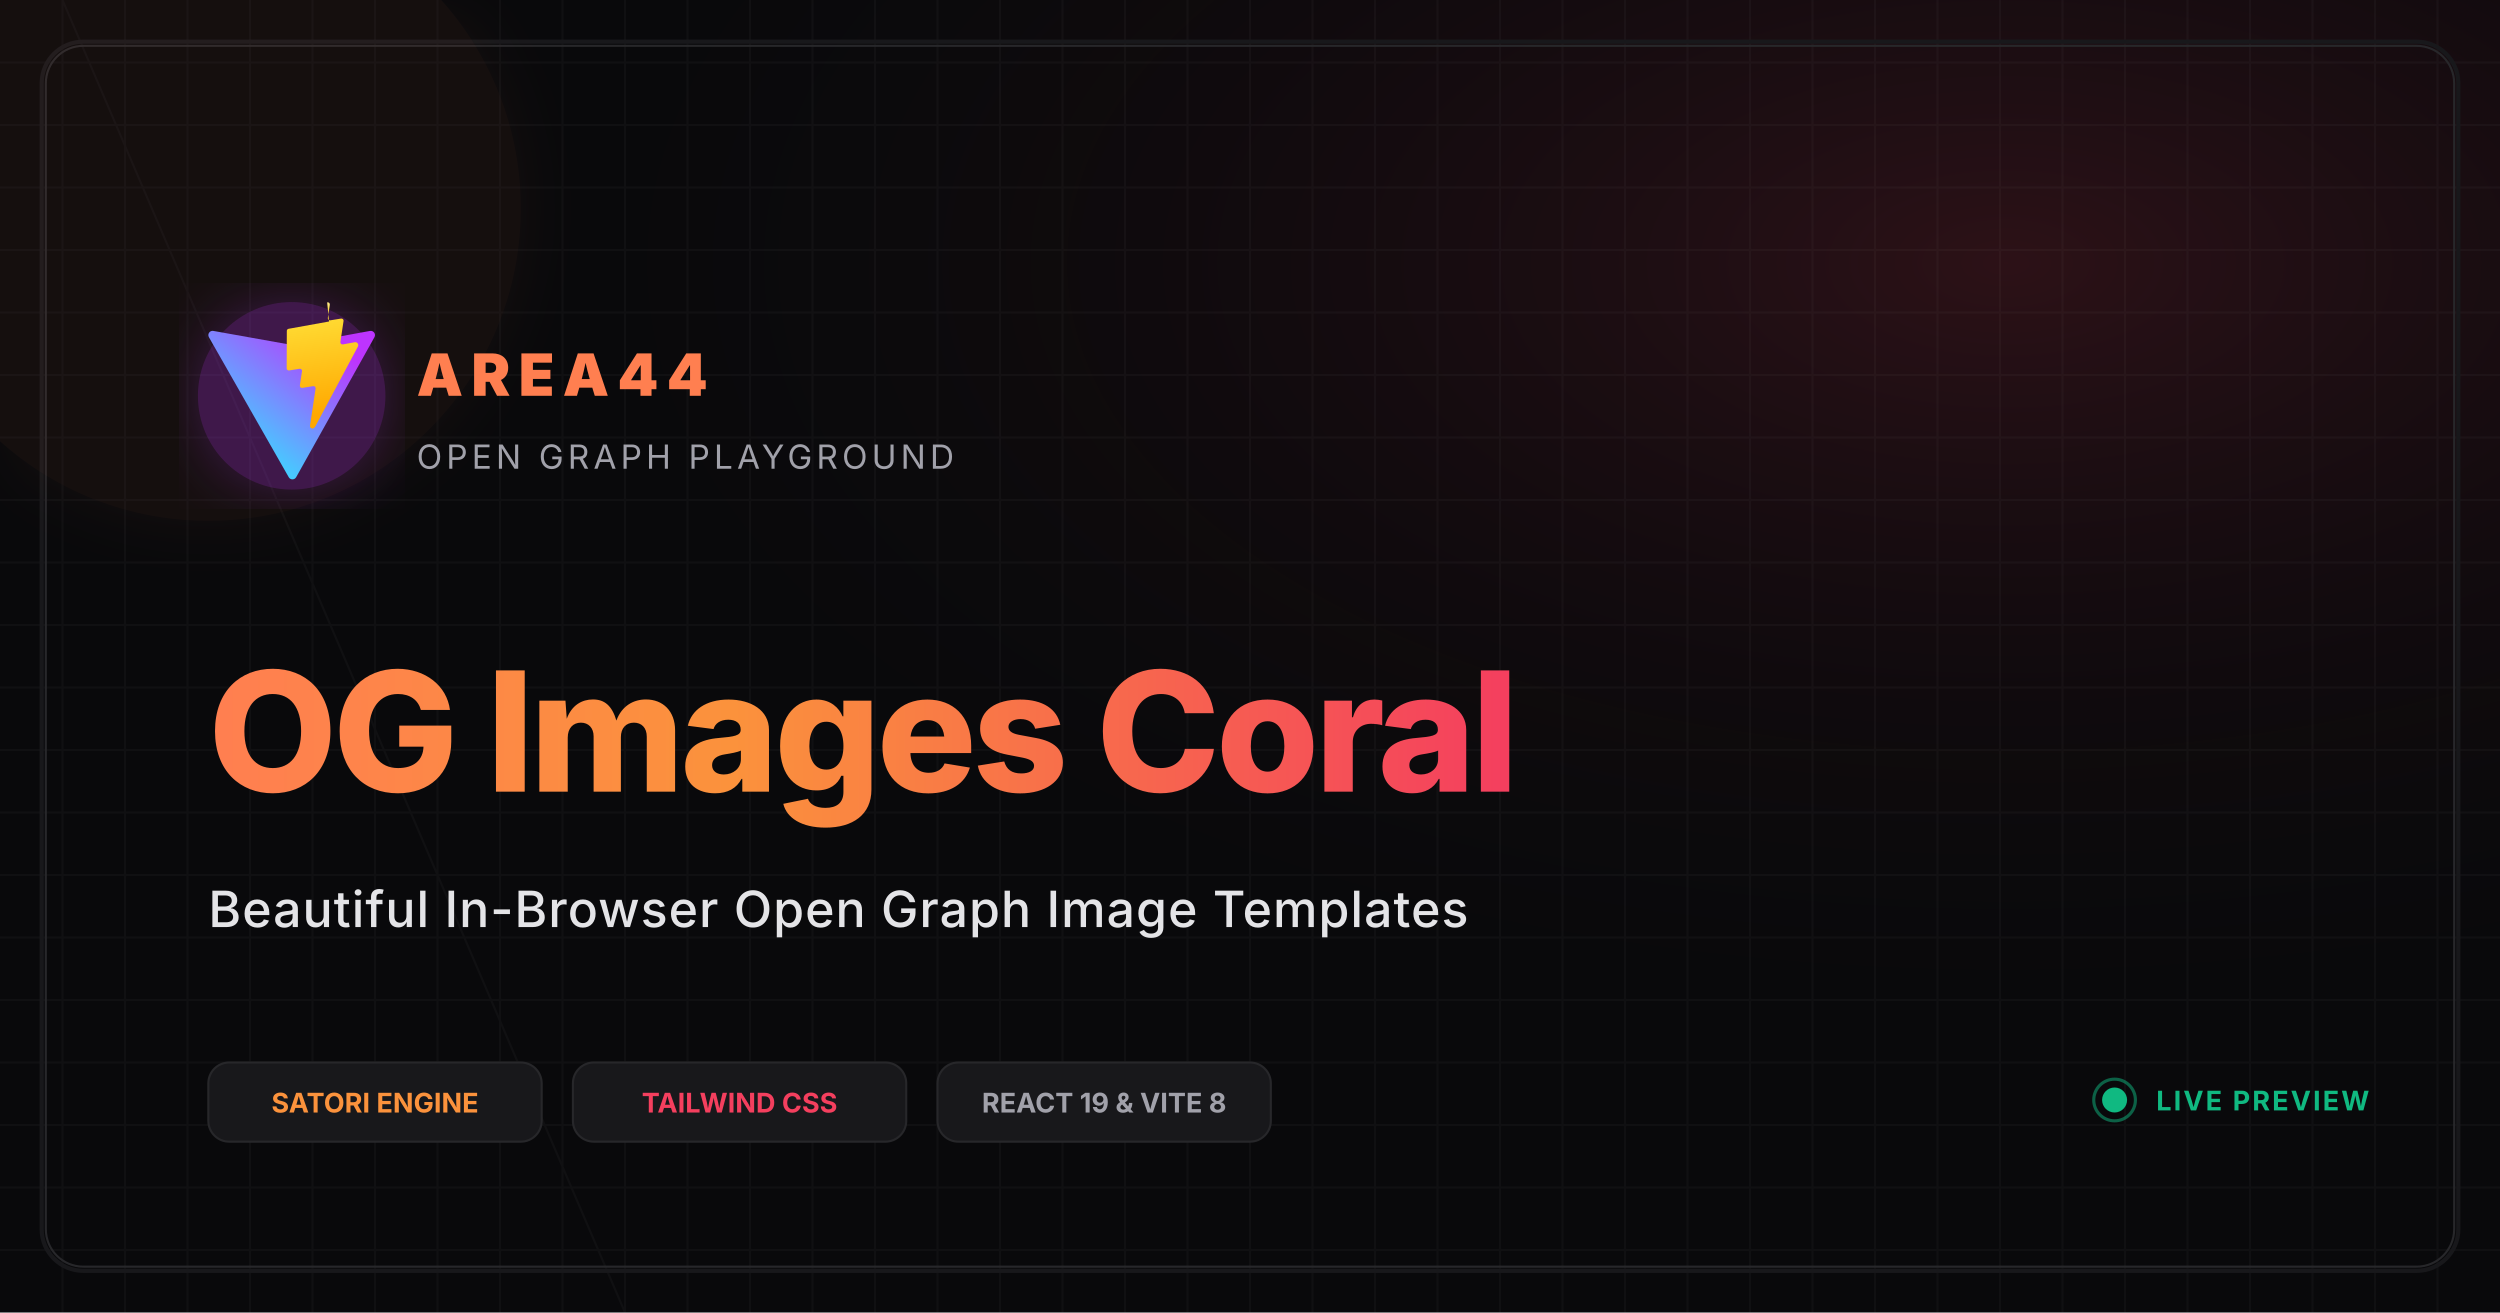
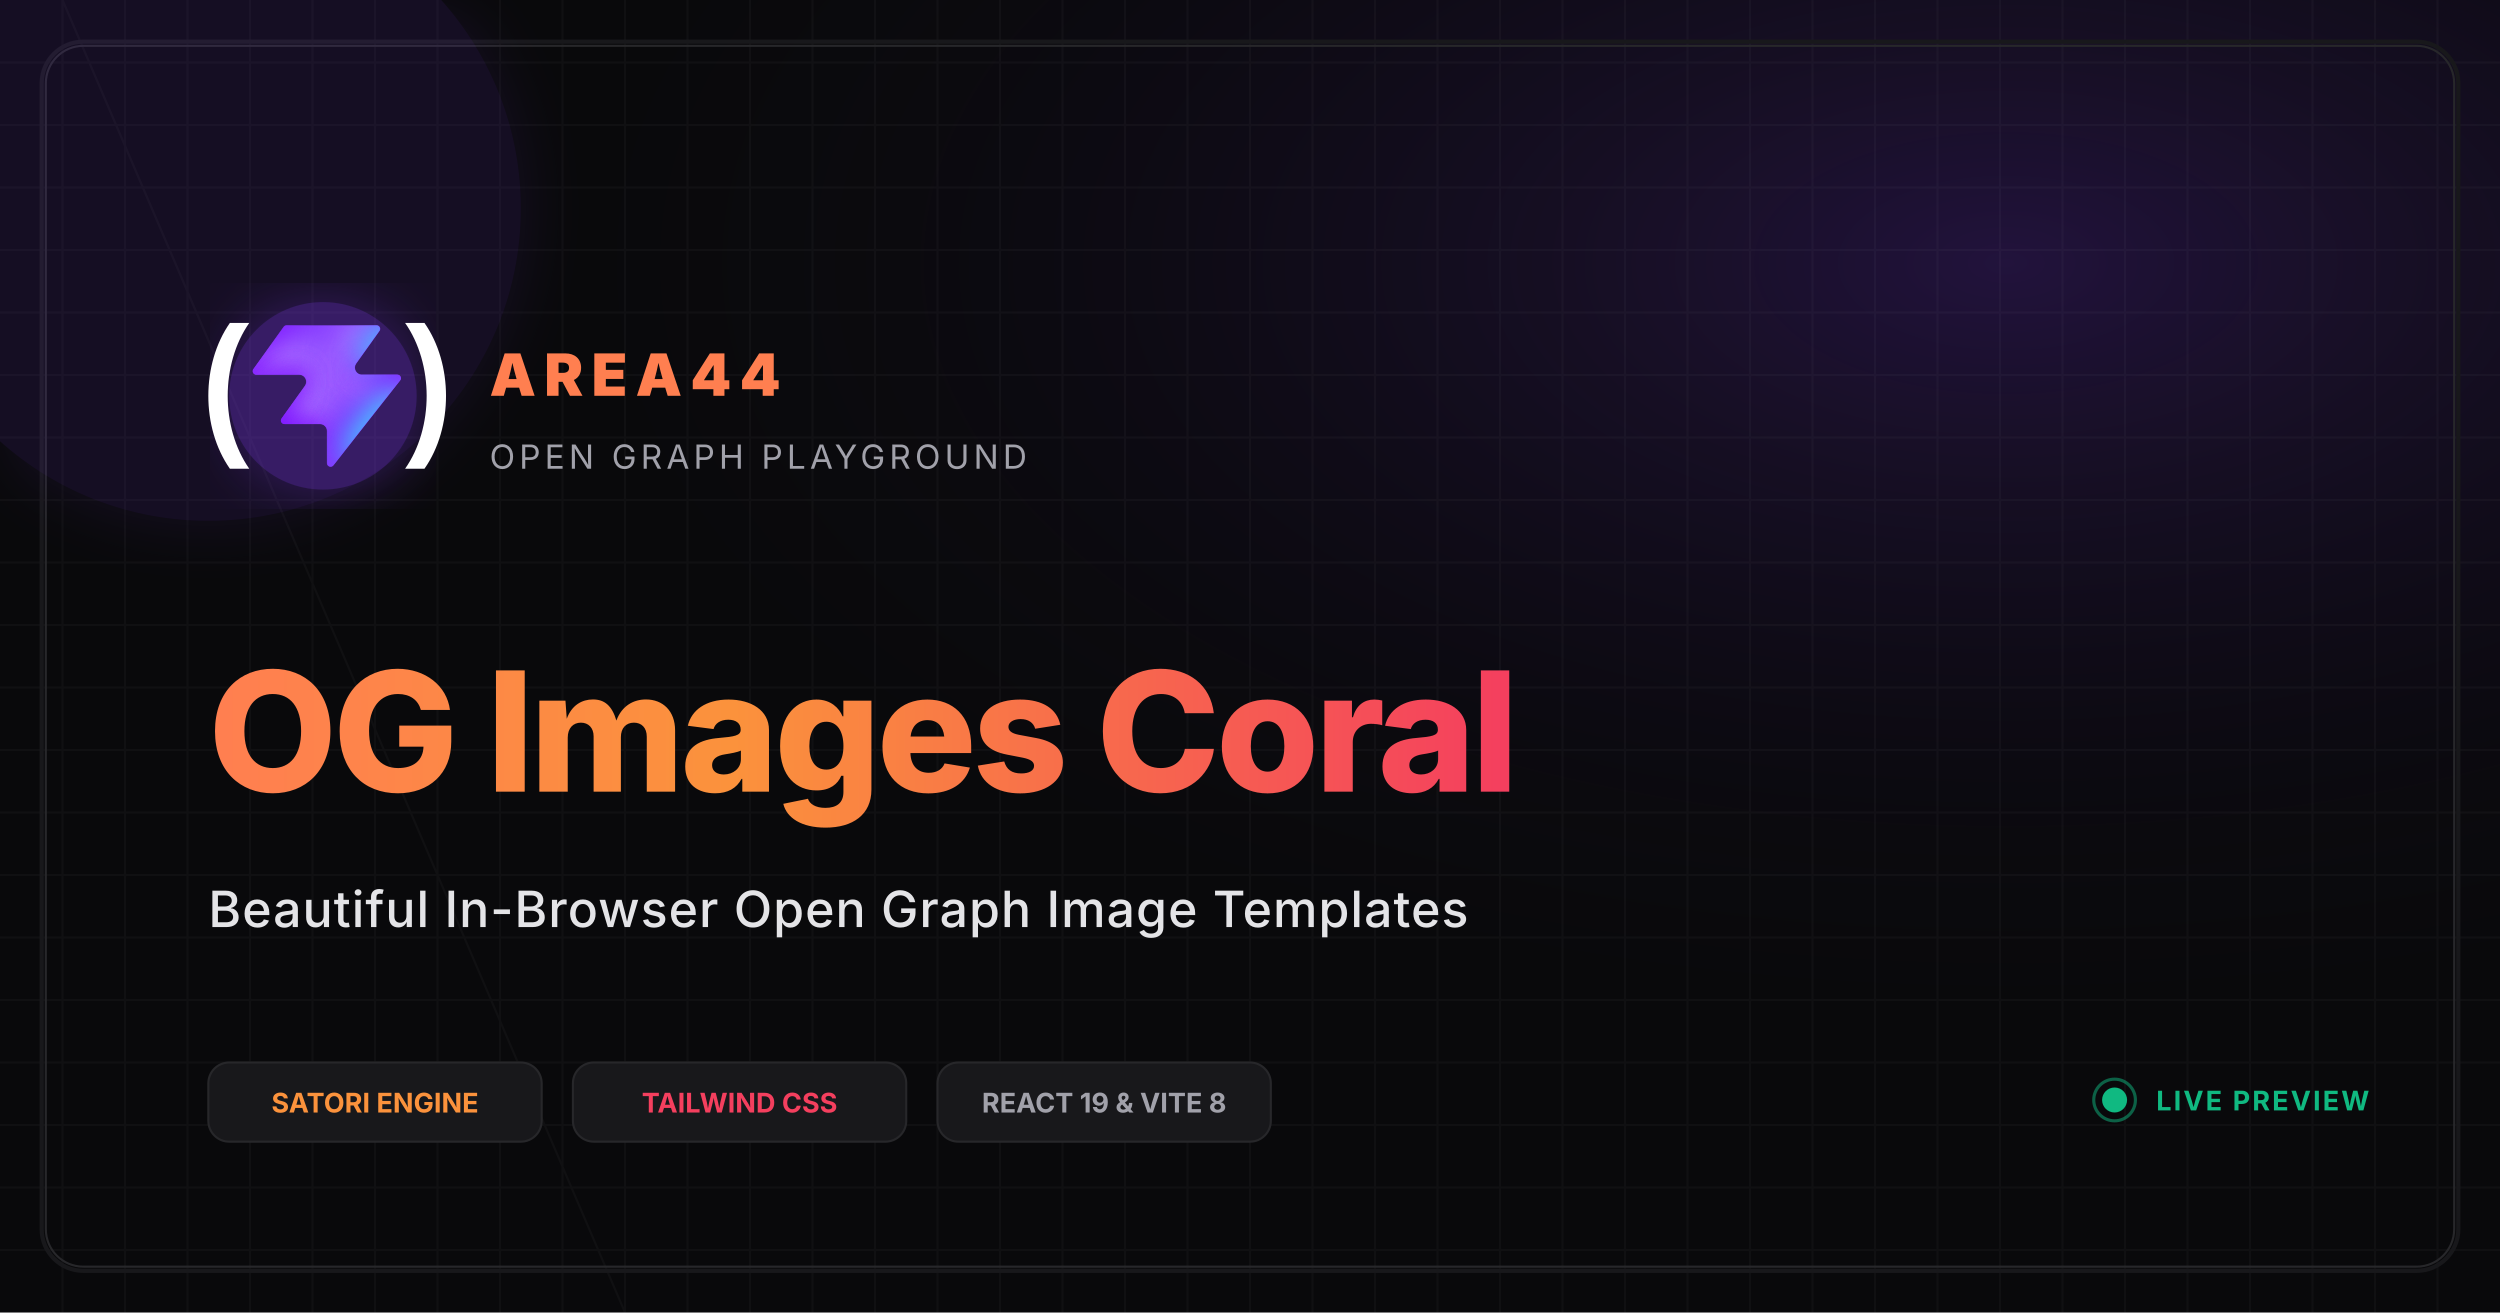
<svg xmlns="http://www.w3.org/2000/svg" viewBox="0 0 1200 630" width="1200" height="630">
  <rect width="1200" height="630" fill="#09090b" />
  <defs>
    <radialGradient id="ambient-glow" cx="80%" cy="20%" r="60%">
-       <stop offset="0%" stop-color="#f43f5e" stop-opacity="0.15" />
+       <stop offset="0%" stop-color="#863BFF" stop-opacity="0.2" />
      <stop offset="100%" stop-color="#09090b" stop-opacity="0" />
    </radialGradient>
    <linearGradient id="coral-gradient" x1="0%" y1="0%" x2="100%" y2="100%">
      <stop offset="0%" stop-color="#ff7f50" />
      <stop offset="50%" stop-color="#f43f5e" />
      <stop offset="100%" stop-color="#e11d48" />
    </linearGradient>
    <linearGradient id="text-gradient" x1="0%" y1="0%" x2="100%" y2="0%">
      <stop offset="0%" stop-color="#ff7f50" />
      <stop offset="40%" stop-color="#fb923c" />
      <stop offset="100%" stop-color="#f43f5e" />
-     </linearGradient>
-     <linearGradient id="vite-grad-bg" x1="-0.828%" y1="57.636%" x2="57.626%" y2="-7.909%">
-       <stop offset="0%" stop-color="#41D1FF" />
-       <stop offset="100%" stop-color="#BD34FE" />
-     </linearGradient>
-     <linearGradient id="vite-grad-bolt" x1="43.376%" y1="2.242%" x2="50.316%" y2="89.03%">
-       <stop offset="0%" stop-color="#FFEA83" />
-       <stop offset="8.333%" stop-color="#FFDD35" />
-       <stop offset="100%" stop-color="#FFA800" />
    </linearGradient>
    <filter id="glow">
      <feGaussianBlur stdDeviation="15" result="coloredBlur" />
      <feMerge>
        <feMergeNode in="coloredBlur" />
        <feMergeNode in="SourceGraphic" />
      </feMerge>
    </filter>
  </defs>
  <rect width="1200" height="630" fill="url(#ambient-glow)" />
  <g opacity="0.03">
    <path d="M 0,30 L 1200,30 M 0,60 L 1200,60 M 0,90 L 1200,90 M 0,120 L 1200,120 M 0,150 L 1200,150 M 0,180 L 1200,180 M 0,210 L 1200,210 M 0,240 L 1200,240 M 0,270 L 1200,270 M 0,300 L 1200,300 M 0,330 L 1200,330 M 0,360 L 1200,360 M 0,390 L 1200,390 M 0,420 L 1200,420 M 0,450 L 1200,450 M 0,480 L 1200,480 M 0,510 L 1200,510 M 0,540 L 1200,540 M 0,570 L 1200,570 M 0,600 L 1200,600" stroke="#ffffff" stroke-width="1" />
    <path d="M 30,0 L 30,630 M 60,0 L 60,630 M 90,0 L 90,630 M 120,0 L 120,630 M 150,0 L 150,630 M 180,0 L 180,630 M 210,0 L 210,630 M 240,0 L 240,630 M 270,0 L 270,630 M 30,0 L 300,630 M 300,0 L 300,630 M 330,0 L 330,630 M 360,0 L 360,630 M 390,0 L 390,630 M 420,0 L 420,630 M 450,0 L 450,630 M 480,0 L 480,630 M 510,0 L 510,630 M 540,0 L 540,630 M 570,0 L 570,630 M 600,0 L 600,630 M 630,0 L 630,630 M 660,0 L 660,630 M 690,0 L 690,630 M 720,0 L 720,630 M 750,0 L 750,630 M 780,0 L 780,630 M 810,0 L 810,630 M 840,0 L 840,630 M 870,0 L 870,630 M 900,0 L 900,630 M 930,0 L 930,630 M 960,0 L 960,630 M 990,0 L 990,630 M 1020,0 L 1020,630 M 1050,0 L 1050,630 M 1080,0 L 1080,630 M 1110,0 L 1110,630 M 1140,0 L 1140,630 M 1170,0 L 1170,630" stroke="#ffffff" stroke-width="1" />
  </g>
  <rect x="20" y="20" width="1160" height="590" rx="20" fill="none" stroke="#18181b" stroke-width="2" />
  <rect x="22" y="22" width="1156" height="586" rx="18" fill="none" stroke="#27272a" stroke-width="1" />
-   <circle cx="100" cy="100" r="150" fill="#ff7f50" opacity="0.05" filter="url(#glow)" />
-   <g transform="translate(100, 150)">
-     <circle cx="40" cy="40" r="45" fill="#BD34FE" opacity="0.25" filter="url(#glow)" />
-     <g transform="scale(0.3125)">
-       <path fill="url(#vite-grad-bg)" d="M255.153 37.938L134.897 252.976c-2.483 4.44-8.862 4.466-11.382.048L.875 37.958c-2.746-4.814 1.371-10.646 6.827-9.67l120.385 21.517a6.537 6.537 0 0 0 2.322-.004l117.867-21.483c5.438-.991 9.574 4.796 6.877 9.62Z" />
-       <path fill="url(#vite-grad-bolt)" d="M185.432 13.808l-62.198 11.23a3.267 3.267 0 0 0-2.68 3.193l-.223 57.575a3.267 3.267 0 0 0 3.738 3.232l16.11-2.617a3.267 3.267 0 0 1 3.734 3.652l-3.328 22.022a3.267 3.267 0 0 0 3.82 3.715l16.638-2.702a3.267 3.267 0 0 1 3.733 3.653l-8.625 57.065c-.56 3.704 4.225 5.894 6.643 3.036l1.378-1.628 65.577-122.923c1.782-3.342-.998-7.327-4.743-6.648l-18.46 3.348a3.267 3.267 0 0 1-3.734-3.652l4.89-32.328a3.267 3.267 0 0 0-3.82-3.715l-16.59 2.694a3.267 3.267 0 0 1-3.733-3.653l3.056-20.218a3.267 3.267 0 0 0-4.13-3.682Z" />
+   <circle cx="100" cy="100" r="150" fill="#863BFF" opacity="0.1" filter="url(#glow)" />
+   <g transform="translate(100, 155)">
+     <circle cx="55" cy="35" r="45" fill="#863BFF" opacity="0.3" filter="url(#glow)" />
+     <g transform="scale(5.0)">
+       <path d="M20.748 0H18.889C21.641 3.94 21.657 10.046 18.889 14H20.748C23.516 10.046 23.5 3.94 20.748 0Z" fill="white" />
+       <path d="M2.07 3.05176e-05C-0.682 3.94 -0.698 10.046 2.07 14H3.93C1.162 10.046 1.178 3.94 3.93 3.05176e-05H2.07Z" fill="white" />
+       <path d="M12.014 13.677C11.815 13.93 11.409 13.789 11.409 13.468V10.385C11.409 10.011 11.106 9.708 10.732 9.708H7.328C7.053 9.708 6.892 9.397 7.053 9.173L9.291 6.04C9.611 5.592 9.291 4.97 8.74 4.97H4.62C4.345 4.97 4.185 4.658 4.345 4.435L7.246 0.373C7.31 0.284 7.413 0.231 7.522 0.231H16.167C16.442 0.231 16.603 0.542 16.442 0.766L14.204 3.899C13.884 4.347 14.204 4.97 14.755 4.97H18.16C18.442 4.97 18.6 5.295 18.426 5.517L12.014 13.678L12.014 13.677Z" fill="#863BFF" />
+       <mask id="og-v8-mask" style="mask-type:alpha" maskUnits="userSpaceOnUse" x="4" y="0" width="15" height="14">
+         <path d="M11.982 13.677C11.784 13.93 11.378 13.789 11.378 13.468V10.385C11.378 10.011 11.075 9.708 10.701 9.708H7.297C7.022 9.708 6.861 9.397 7.022 9.173L9.26 6.04C9.58 5.592 9.26 4.97 8.709 4.97H4.589C4.314 4.97 4.153 4.658 4.314 4.435L7.215 0.372C7.279 0.284 7.381 0.231 7.49 0.231H16.136C16.411 0.231 16.572 0.542 16.411 0.766L14.173 3.899C13.853 4.347 14.173 4.97 14.724 4.97H18.128C18.411 4.97 18.569 5.295 18.394 5.517L11.983 13.678L11.982 13.677Z" fill="black" />
+       </mask>
+       <g mask="url(#og-v8-mask)">
+         <g filter="url(#og-v8-f0)">
+           <ellipse cx="1.648" cy="4.4" rx="1.648" ry="4.4" transform="matrix(0.00324134 0.999995 0.999995 -0.00324134 2.91309 9.66077)" fill="#EDE6FF" />
+         </g>
+         <g filter="url(#og-v8-f1)">
+           <ellipse cx="3.112" cy="8.932" rx="3.112" ry="8.932" transform="matrix(0.00324134 0.999995 0.999995 -0.00324134 -7.51758 2.58936)" fill="#EDE6FF" />
+         </g>
+         <g filter="url(#og-v8-f2)">
+           <ellipse cx="1.648" cy="9.122" rx="1.648" ry="9.122" transform="matrix(0.00324134 0.999995 0.999995 -0.00324134 -7.8584 3.61816)" fill="#7E14FF" />
+         </g>
+         <g filter="url(#og-v8-f3)">
+           <ellipse cx="1.648" cy="9.156" rx="1.648" ry="9.156" transform="matrix(0.00324134 0.999995 0.999995 -0.00324134 -6.4834 9.00391)" fill="#7E14FF" />
+         </g>
+         <g filter="url(#og-v8-f4)">
+           <ellipse cx="1.648" cy="9.156" rx="1.648" ry="9.156" transform="matrix(0.00324134 0.999995 0.999995 -0.00324134 -6.02441 9.34766)" fill="#7E14FF" />
+         </g>
+         <g filter="url(#og-v8-f5)">
+           <ellipse cx="4.21" cy="6.606" rx="4.21" ry="6.606" transform="matrix(0.0584509 -0.99829 -0.99829 -0.0584509 26.4971 8.26871)" fill="#EDE6FF" />
+         </g>
+         <g filter="url(#og-v8-f6)">
+           <ellipse cx="1.038" cy="6.433" rx="1.038" ry="6.433" transform="matrix(-0.0172986 -0.99985 -0.99985 0.0172986 26.9297 5.63535)" fill="#7E14FF" />
+         </g>
+         <g filter="url(#og-v8-f7)">
+           <ellipse cx="1.038" cy="6.433" rx="1.038" ry="6.433" transform="matrix(-0.0172986 -0.99985 -0.99985 0.0172986 26.9297 5.63535)" fill="#7E14FF" />
+         </g>
+         <g filter="url(#og-v8-f8)">
+           <ellipse cx="4.366" cy="2.915" rx="1.319" ry="8.71" transform="rotate(39.5103 4.36576 2.91514)" fill="#7E14FF" />
+         </g>
+         <g filter="url(#og-v8-f9)">
+           <ellipse cx="18.47" cy="-1.592" rx="1.319" ry="8.71" transform="rotate(37.8923 18.4697 -1.59207)" fill="#7E14FF" />
+         </g>
+         <g filter="url(#og-v8-f10)">
+           <ellipse cx="16.642" cy="2.126" rx="1.787" ry="2.892" transform="rotate(37.8923 16.6417 2.12577)" fill="#47BFFF" />
+         </g>
+         <g filter="url(#og-v8-f11)">
+           <ellipse cx="3.688" cy="11.7" rx="1.319" ry="8.71" transform="rotate(37.8923 3.68841 11.7003)" fill="#7E14FF" />
+         </g>
+         <g filter="url(#og-v8-f12)">
+           <ellipse cx="3.688" cy="11.7" rx="1.319" ry="8.71" transform="rotate(37.8923 3.68841 11.7003)" fill="#7E14FF" />
+         </g>
+         <g filter="url(#og-v8-f13)">
+           <ellipse cx="14.918" cy="9.179" rx="1.319" ry="8.71" transform="rotate(37.8923 14.9179 9.17936)" fill="#7E14FF" />
+         </g>
+         <g filter="url(#og-v8-f14)">
+           <ellipse cx="15.745" cy="9.925" rx="1.787" ry="4.577" transform="rotate(37.8923 15.7453 9.92533)" fill="#47BFFF" />
+         </g>
+       </g>
+       <defs>
+         <filter id="og-v8-f0" x="-1.666" y="5.063" width="17.967" height="12.463" filterUnits="userSpaceOnUse" color-interpolation-filters="sRGB">
+           <feFlood flood-opacity="0" result="BackgroundImageFix" />
+           <feBlend mode="normal" in="SourceGraphic" in2="BackgroundImageFix" result="shape" />
+           <feGaussianBlur stdDeviation="2.292" result="effect1_foregroundBlur_127_17274" />
+         </filter>
+         <filter id="og-v8-f1" x="-12.091" y="-2.023" width="27.031" height="15.391" filterUnits="userSpaceOnUse" color-interpolation-filters="sRGB">
+           <feFlood flood-opacity="0" result="BackgroundImageFix" />
+           <feBlend mode="normal" in="SourceGraphic" in2="BackgroundImageFix" result="shape" />
+           <feGaussianBlur stdDeviation="2.292" result="effect1_foregroundBlur_127_17274" />
+         </filter>
+         <filter id="og-v8-f2" x="-10.604" y="0.838" width="23.745" height="8.797" filterUnits="userSpaceOnUse" color-interpolation-filters="sRGB">
+           <feFlood flood-opacity="0" result="BackgroundImageFix" />
+           <feBlend mode="normal" in="SourceGraphic" in2="BackgroundImageFix" result="shape" />
+           <feGaussianBlur stdDeviation="1.375" result="effect1_foregroundBlur_127_17274" />
+         </filter>
+         <filter id="og-v8-f3" x="-9.229" y="6.224" width="23.812" height="8.797" filterUnits="userSpaceOnUse" color-interpolation-filters="sRGB">
+           <feFlood flood-opacity="0" result="BackgroundImageFix" />
+           <feBlend mode="normal" in="SourceGraphic" in2="BackgroundImageFix" result="shape" />
+           <feGaussianBlur stdDeviation="1.375" result="effect1_foregroundBlur_127_17274" />
+         </filter>
+         <filter id="og-v8-f4" x="-8.77" y="6.568" width="23.812" height="8.797" filterUnits="userSpaceOnUse" color-interpolation-filters="sRGB">
+           <feFlood flood-opacity="0" result="BackgroundImageFix" />
+           <feBlend mode="normal" in="SourceGraphic" in2="BackgroundImageFix" result="shape" />
+           <feGaussianBlur stdDeviation="1.375" result="effect1_foregroundBlur_127_17274" />
+         </filter>
+         <filter id="og-v8-f5" x="8.965" y="-5.125" width="22.366" height="17.61" filterUnits="userSpaceOnUse" color-interpolation-filters="sRGB">
+           <feFlood flood-opacity="0" result="BackgroundImageFix" />
+           <feBlend mode="normal" in="SourceGraphic" in2="BackgroundImageFix" result="shape" />
+           <feGaussianBlur stdDeviation="2.292" result="effect1_foregroundBlur_127_17274" />
+         </filter>
+         <filter id="og-v8-f6" x="11.297" y="0.914" width="18.366" height="7.589" filterUnits="userSpaceOnUse" color-interpolation-filters="sRGB">
+           <feFlood flood-opacity="0" result="BackgroundImageFix" />
+           <feBlend mode="normal" in="SourceGraphic" in2="BackgroundImageFix" result="shape" />
+           <feGaussianBlur stdDeviation="1.375" result="effect1_foregroundBlur_127_17274" />
+         </filter>
+         <filter id="og-v8-f7" x="11.297" y="0.914" width="18.366" height="7.589" filterUnits="userSpaceOnUse" color-interpolation-filters="sRGB">
+           <feFlood flood-opacity="0" result="BackgroundImageFix" />
+           <feBlend mode="normal" in="SourceGraphic" in2="BackgroundImageFix" result="shape" />
+           <feGaussianBlur stdDeviation="1.375" result="effect1_foregroundBlur_127_17274" />
+         </filter>
+         <filter id="og-v8-f8" x="-4.019" y="-6.607" width="16.77" height="19.045" filterUnits="userSpaceOnUse" color-interpolation-filters="sRGB">
+           <feFlood flood-opacity="0" result="BackgroundImageFix" />
+           <feBlend mode="normal" in="SourceGraphic" in2="BackgroundImageFix" result="shape" />
+           <feGaussianBlur stdDeviation="1.375" result="effect1_foregroundBlur_127_17274" />
+         </filter>
+         <filter id="og-v8-f9" x="10.269" y="-11.264" width="16.401" height="19.343" filterUnits="userSpaceOnUse" color-interpolation-filters="sRGB">
+           <feFlood flood-opacity="0" result="BackgroundImageFix" />
+           <feBlend mode="normal" in="SourceGraphic" in2="BackgroundImageFix" result="shape" />
+           <feGaussianBlur stdDeviation="1.375" result="effect1_foregroundBlur_127_17274" />
+         </filter>
+         <filter id="og-v8-f10" x="11.624" y="-3.157" width="10.036" height="10.566" filterUnits="userSpaceOnUse" color-interpolation-filters="sRGB">
+           <feFlood flood-opacity="0" result="BackgroundImageFix" />
+           <feBlend mode="normal" in="SourceGraphic" in2="BackgroundImageFix" result="shape" />
+           <feGaussianBlur stdDeviation="1.375" result="effect1_foregroundBlur_127_17274" />
+         </filter>
+         <filter id="og-v8-f11" x="-4.512" y="2.029" width="16.401" height="19.343" filterUnits="userSpaceOnUse" color-interpolation-filters="sRGB">
+           <feFlood flood-opacity="0" result="BackgroundImageFix" />
+           <feBlend mode="normal" in="SourceGraphic" in2="BackgroundImageFix" result="shape" />
+           <feGaussianBlur stdDeviation="1.375" result="effect1_foregroundBlur_127_17274" />
+         </filter>
+         <filter id="og-v8-f12" x="-4.512" y="2.029" width="16.401" height="19.343" filterUnits="userSpaceOnUse" color-interpolation-filters="sRGB">
+           <feFlood flood-opacity="0" result="BackgroundImageFix" />
+           <feBlend mode="normal" in="SourceGraphic" in2="BackgroundImageFix" result="shape" />
+           <feGaussianBlur stdDeviation="1.375" result="effect1_foregroundBlur_127_17274" />
+         </filter>
+         <filter id="og-v8-f13" x="6.718" y="-0.492" width="16.401" height="19.343" filterUnits="userSpaceOnUse" color-interpolation-filters="sRGB">
+           <feFlood flood-opacity="0" result="BackgroundImageFix" />
+           <feBlend mode="normal" in="SourceGraphic" in2="BackgroundImageFix" result="shape" />
+           <feGaussianBlur stdDeviation="1.375" result="effect1_foregroundBlur_127_17274" />
+         </filter>
+         <filter id="og-v8-f14" x="9.849" y="3.399" width="11.791" height="13.053" filterUnits="userSpaceOnUse" color-interpolation-filters="sRGB">
+           <feFlood flood-opacity="0" result="BackgroundImageFix" />
+           <feBlend mode="normal" in="SourceGraphic" in2="BackgroundImageFix" result="shape" />
+           <feGaussianBlur stdDeviation="1.375" result="effect1_foregroundBlur_127_17274" />
+         </filter>
+       </defs>
    </g>
  </g>
-   <text x="200" y="190" font-family="system-ui, -apple-system, sans-serif" font-weight="900" font-size="28" fill="#ff7f50" letter-spacing="4">AREA44</text>
-   <text x="200" y="225" font-family="system-ui, -apple-system, sans-serif" font-weight="400" font-size="16" fill="#a1a1aa" letter-spacing="2">OPEN GRAPH PLAYGROUND</text>
+   <text x="235" y="190" font-family="system-ui, -apple-system, sans-serif" font-weight="900" font-size="28" fill="#ff7f50" letter-spacing="4">AREA44</text>
+   <text x="235" y="225" font-family="system-ui, -apple-system, sans-serif" font-weight="400" font-size="16" fill="#a1a1aa" letter-spacing="2">OPEN GRAPH PLAYGROUND</text>
  <text x="100" y="380" font-family="system-ui, -apple-system, sans-serif" font-weight="800" font-size="80" fill="url(#text-gradient)" letter-spacing="-2">OG Images Coral</text>
  <text x="100" y="445" font-family="system-ui, -apple-system, sans-serif" font-weight="500" font-size="24" fill="#e4e4e7" letter-spacing="0.5">Beautiful In-Browser Open Graph Image Templates</text>
  <g transform="translate(100, 510)">
    <rect x="0" y="0" width="160" height="38" rx="10" fill="#18181b" stroke="#27272a" stroke-width="1" />
    <text x="80" y="24" font-family="system-ui, -apple-system, sans-serif" font-weight="700" font-size="13" fill="#fb923c" text-anchor="middle">SATORI ENGINE</text>
    <rect x="175" y="0" width="160" height="38" rx="10" fill="#18181b" stroke="#27272a" stroke-width="1" />
    <text x="255" y="24" font-family="system-ui, -apple-system, sans-serif" font-weight="700" font-size="13" fill="#f43f5e" text-anchor="middle">TAILWIND CSS</text>
    <rect x="350" y="0" width="160" height="38" rx="10" fill="#18181b" stroke="#27272a" stroke-width="1" />
    <text x="430" y="24" font-family="system-ui, -apple-system, sans-serif" font-weight="700" font-size="13" fill="#a1a1aa" text-anchor="middle">REACT 19 &amp; VITE 8</text>
  </g>
  <g transform="translate(1000, 510)">
    <circle cx="15" cy="18" r="6" fill="#10b981" />
    <circle cx="15" cy="18" r="10" fill="none" stroke="#10b981" stroke-width="1.5" opacity="0.5" />
    <text x="35" y="23" font-family="system-ui, -apple-system, sans-serif" font-weight="700" font-size="13" fill="#10b981" letter-spacing="1">LIVE PREVIEW</text>
  </g>
</svg>
